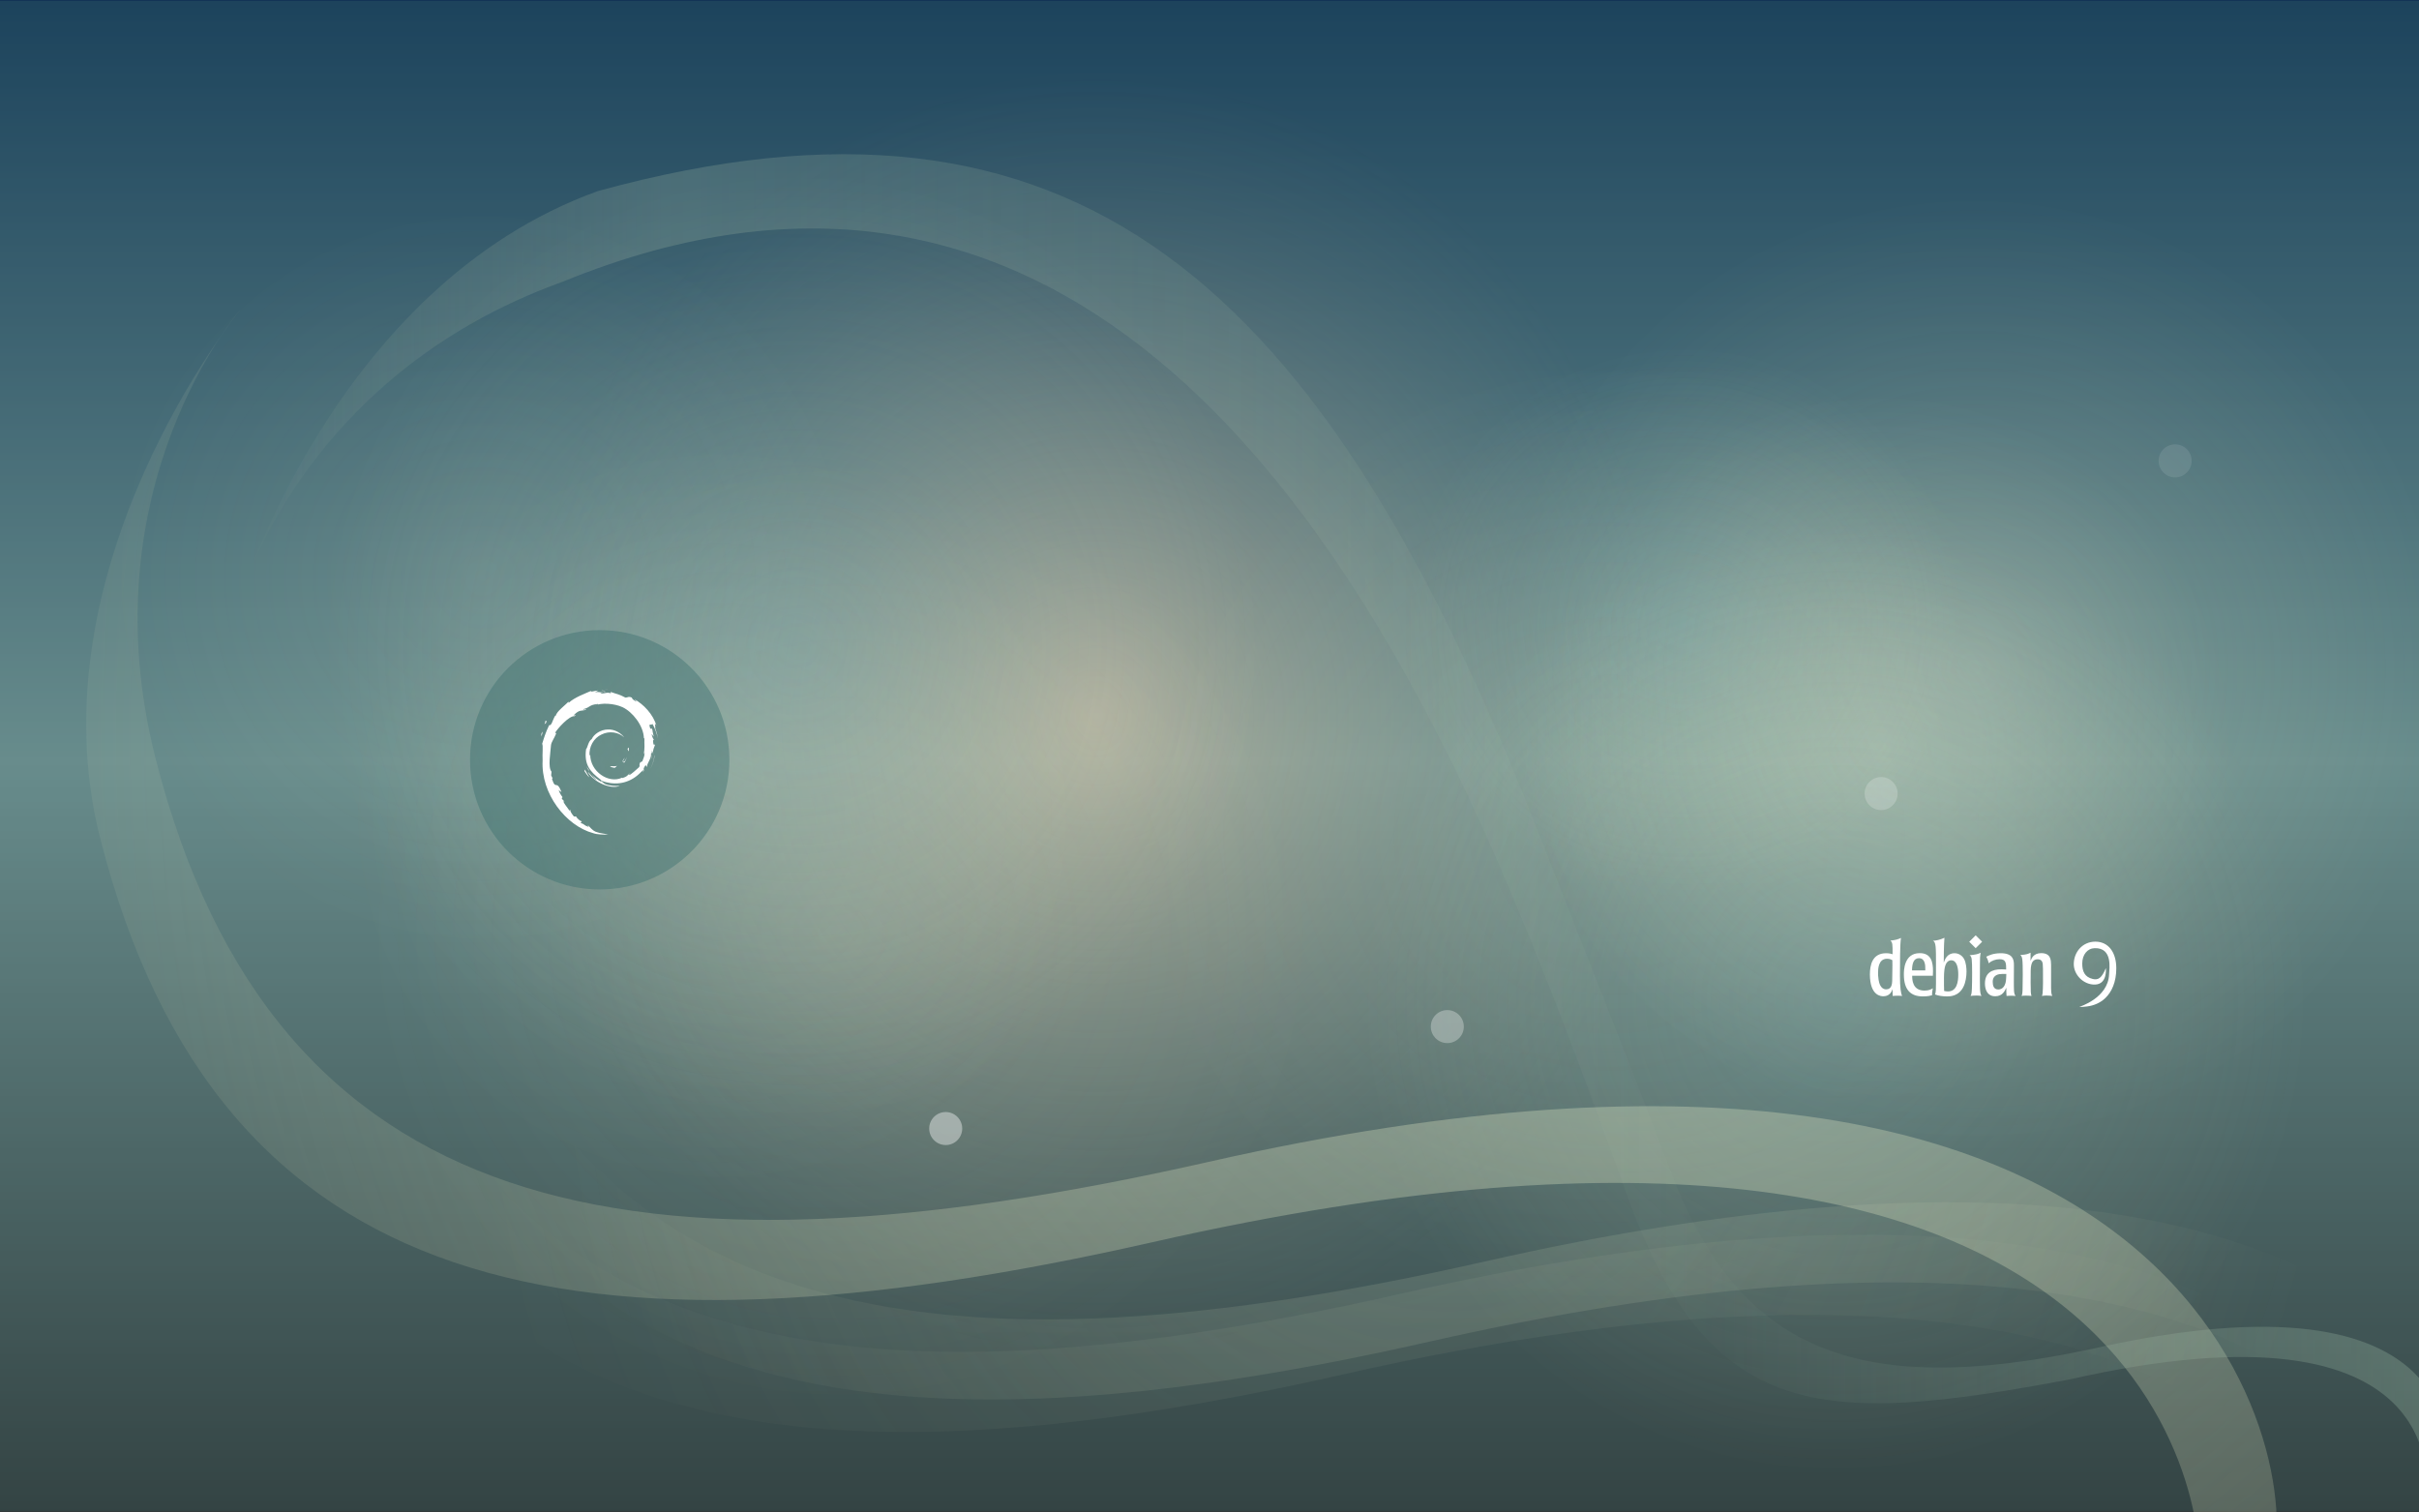
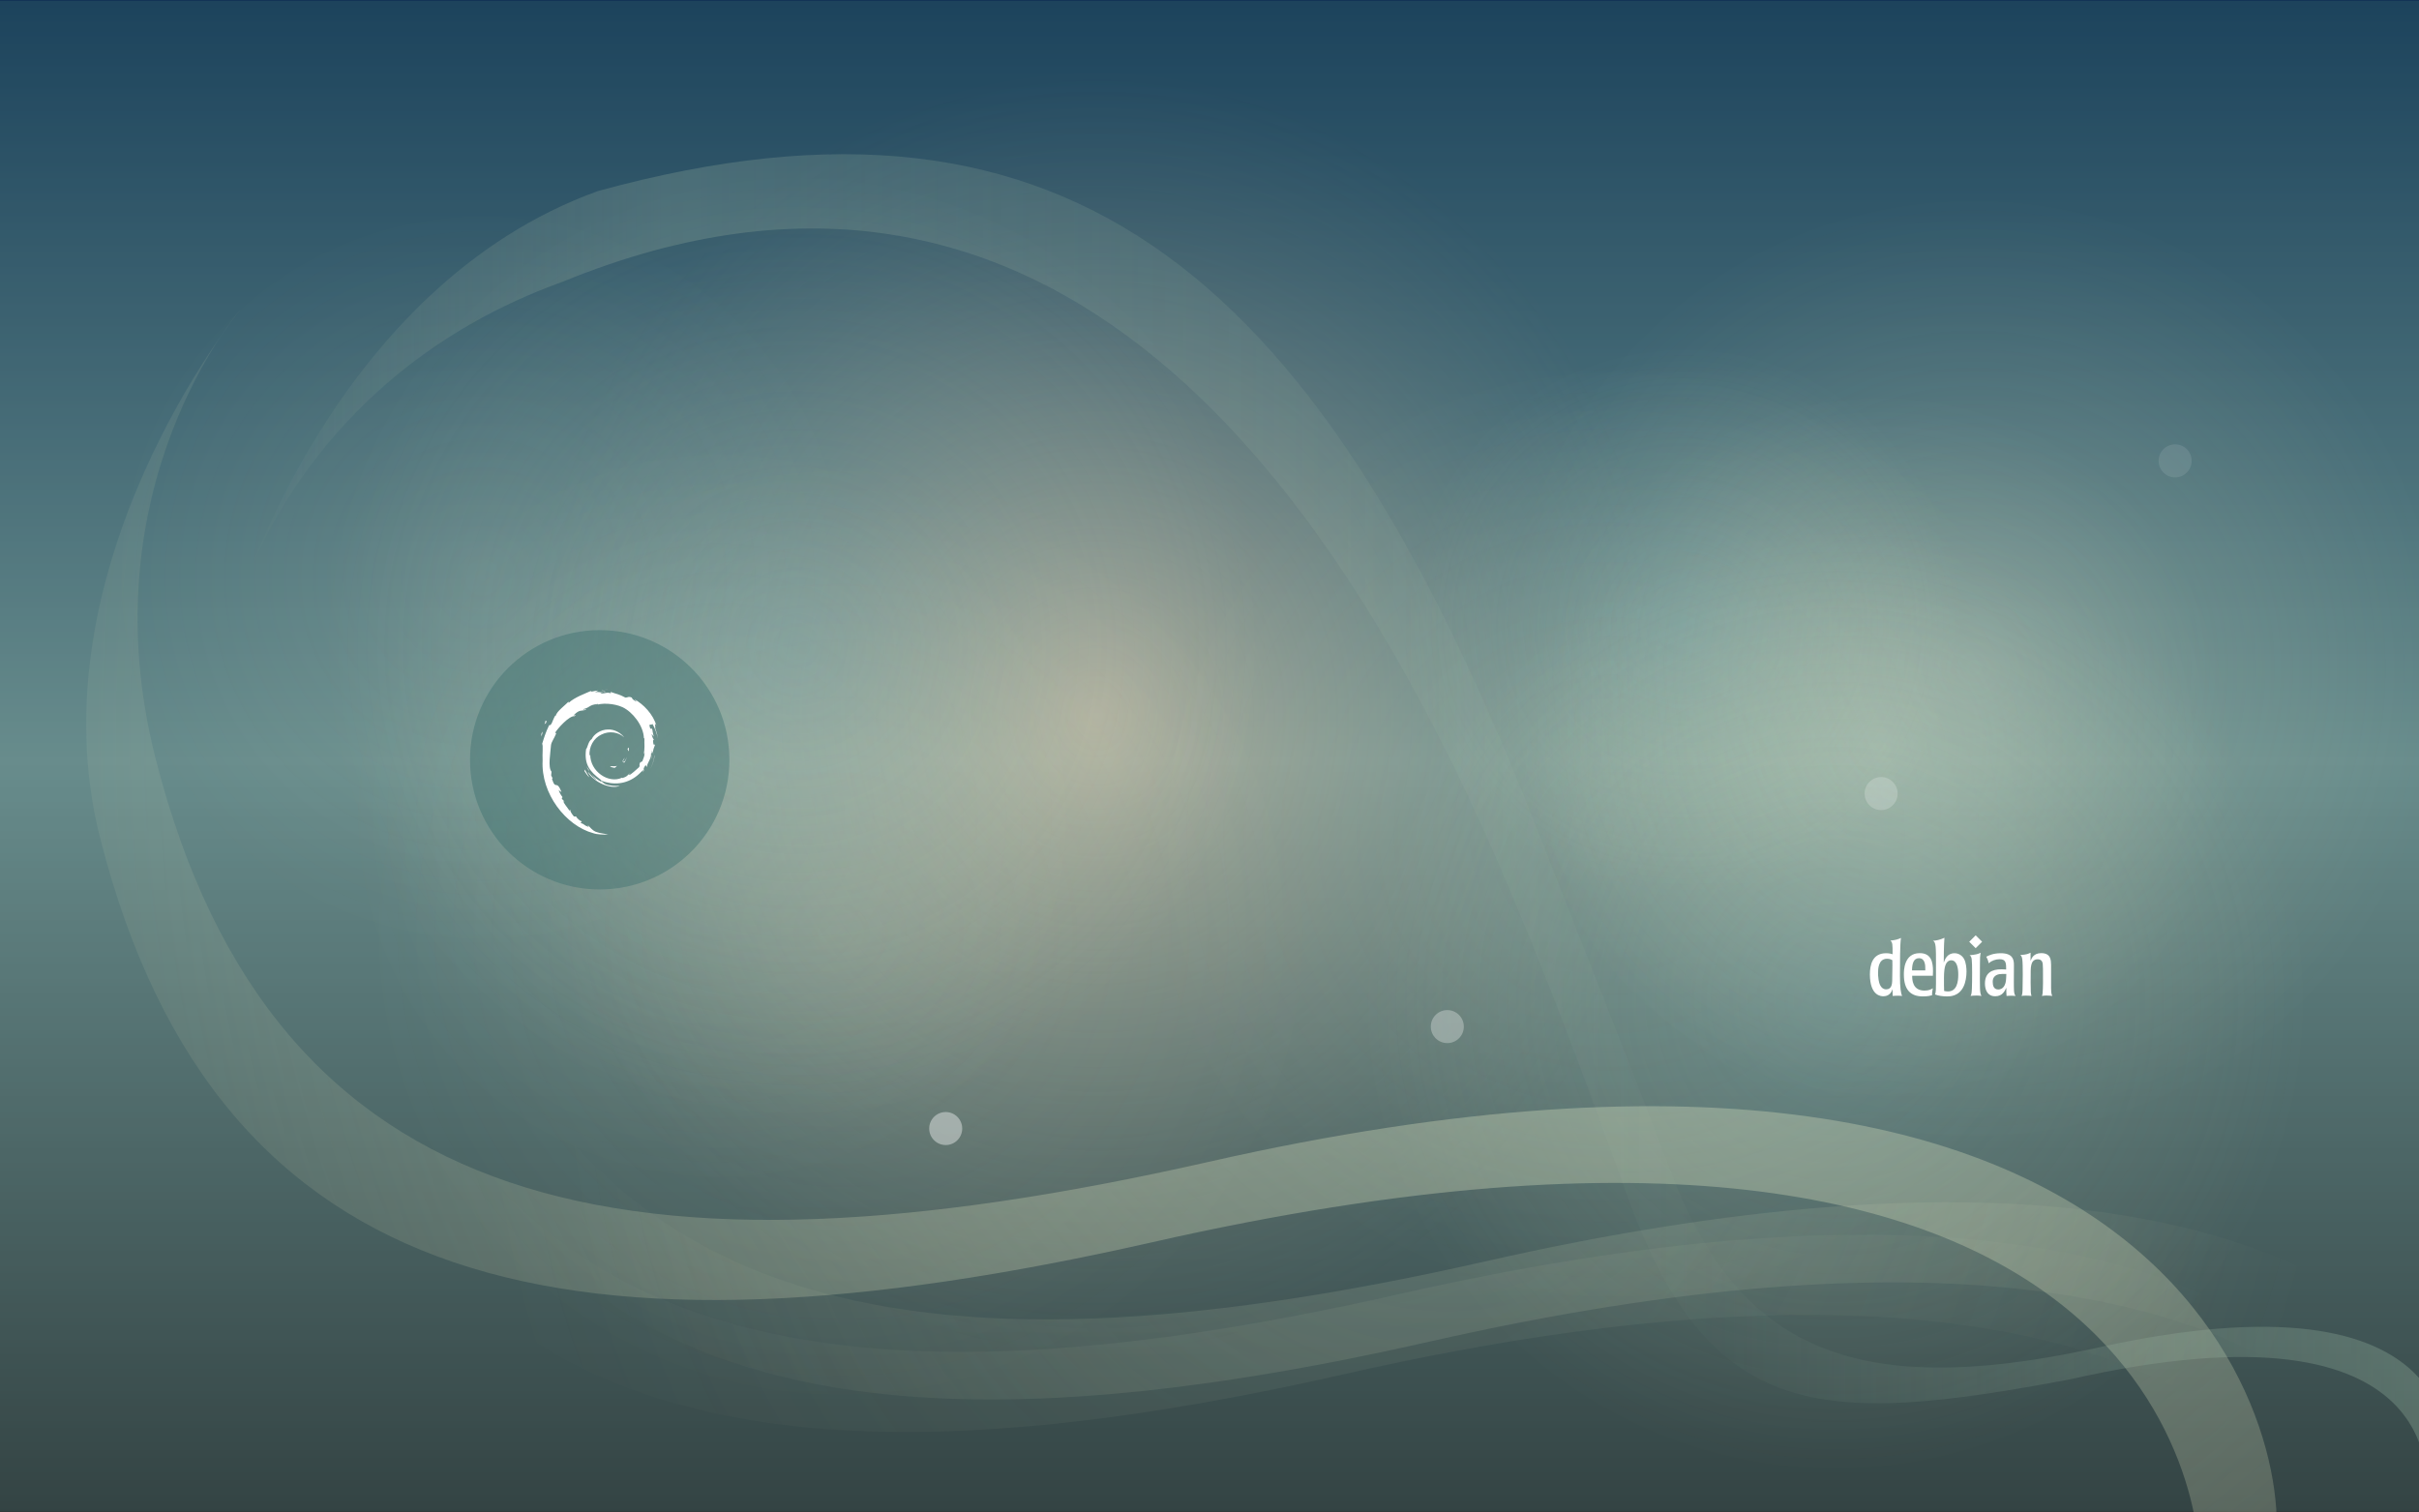
<svg xmlns="http://www.w3.org/2000/svg" version="1.1" id="root" x="0px" y="0px" width="1280" height="800" viewBox="0 0 1280 800" enable-background="new 0 0 1920 1200" xml:space="preserve">
  <defs id="defs188" />
  <g id="background" transform="matrix(0.66667,0,0,0.66667,6.1425781e-6,1.5527344e-6)">
    <g id="background_1_">
      <linearGradient id="SVGID_1_" gradientUnits="userSpaceOnUse" x1="-1528.699" y1="4317.114" x2="-1528.699" y2="3118.982" gradientTransform="matrix(1,0,0,-1,2488.699,4319.998)">
        <stop offset="0" style="stop-color:#133356" id="stop6" />
        <stop offset="0.502" style="stop-color:#7C9999" id="stop8" />
        <stop offset="1" style="stop-color:#333333" id="stop10" />
      </linearGradient>
      <rect y="0" x="0" style="fill:url(#SVGID_1_)" width="1920" height="1200.373" id="rect12" />
    </g>
    <g id="Layer_4">
      <radialGradient id="SVGID_2_" cx="-1656.957" cy="3382.681" r="942.225" gradientTransform="matrix(0.994,0,0,-1.1103,2517.466,4324.174)" gradientUnits="userSpaceOnUse">
        <stop offset="0" style="stop-color:#E4C8A5;stop-opacity:0.5" id="stop16" />
        <stop offset="0.143" style="stop-color:#AEAB93;stop-opacity:0.437" id="stop18" />
        <stop offset="0.38" style="stop-color:#587E77;stop-opacity:0.333" id="stop20" />
        <stop offset="0.488" style="stop-color:#366C6C;stop-opacity:0.286" id="stop22" />
      </radialGradient>
      <rect x="0" style="fill:url(#SVGID_2_)" y="0.749" width="1920" height="1199.251" id="rect24" />
    </g>
  </g>
  <g id="glows" transform="matrix(0.66667,0,0,0.66667,6.1425781e-6,1.5527344e-6)">
    <radialGradient id="SVGID_3_" cx="-996.666" cy="3727.3" r="279.21" gradientTransform="matrix(1,0,0,-1,2488.699,4319.998)" gradientUnits="userSpaceOnUse">
      <stop offset="0" style="stop-color:#FFFCDD" id="stop28" />
      <stop offset="1" style="stop-color:#FEF9C8;stop-opacity:0" id="stop30" />
    </radialGradient>
    <circle style="opacity:0.2;fill:url(#SVGID_3_)" enable-background="new    " cx="1492.033" cy="592.698" r="279.21" id="circle32" />
    <radialGradient id="SVGID_4_" cx="-1151.728" cy="3823.387" r="221.002" gradientTransform="matrix(1,0,0,-1,2488.699,4319.998)" gradientUnits="userSpaceOnUse">
      <stop offset="0" style="stop-color:#99CCCC" id="stop35" />
      <stop offset="1" style="stop-color:#FEF9C8;stop-opacity:0" id="stop37" />
    </radialGradient>
    <circle style="opacity:0.2;fill:url(#SVGID_4_)" enable-background="new    " cx="1336.971" cy="496.611" r="221.002" id="circle39" />
    <radialGradient id="SVGID_5_" cx="-2105.652" cy="3861.388" r="293.003" gradientTransform="matrix(1,0,0,-1,2488.699,4319.998)" gradientUnits="userSpaceOnUse">
      <stop offset="0" style="stop-color:#FFFCDD" id="stop42" />
      <stop offset="1" style="stop-color:#FEF9C8;stop-opacity:0" id="stop44" />
    </radialGradient>
    <circle style="opacity:0.1;fill:url(#SVGID_5_)" enable-background="new    " cx="383.047" cy="458.61" r="293.003" id="circle46" />
    <radialGradient id="SVGID_6_" cx="-1917.652" cy="3672.343" r="293.003" gradientTransform="matrix(1,0,0,-1,2488.699,4319.998)" gradientUnits="userSpaceOnUse">
      <stop offset="0" style="stop-color:#FFFCDD" id="stop49" />
      <stop offset="1" style="stop-color:#FEF9C8;stop-opacity:0" id="stop51" />
    </radialGradient>
    <circle style="opacity:0.1;fill:url(#SVGID_6_)" enable-background="new    " cx="571.047" cy="647.655" r="293.003" id="circle53" />
    <radialGradient id="SVGID_7_" cx="-1821.317" cy="3579.509" r="374.833" gradientTransform="matrix(1,0,0,-1,2488.699,4319.998)" gradientUnits="userSpaceOnUse">
      <stop offset="0" style="stop-color:#FFFCDD" id="stop56" />
      <stop offset="1" style="stop-color:#FEF9C8;stop-opacity:0" id="stop58" />
    </radialGradient>
    <circle style="opacity:0.1;fill:url(#SVGID_7_)" enable-background="new    " cx="667.382" cy="740.489" r="374.833" id="circle60" />
    <radialGradient id="SVGID_8_" cx="-1209.822" cy="3657.275" r="374.832" gradientTransform="matrix(1,0,0,-1,2488.699,4319.998)" gradientUnits="userSpaceOnUse">
      <stop offset="0" style="stop-color:#FFFCDD" id="stop63" />
      <stop offset="1" style="stop-color:#FEF9C8;stop-opacity:0" id="stop65" />
    </radialGradient>
    <path style="opacity:0.1;fill:url(#SVGID_8_)" enable-background="new    " d="m 1278.877,287.89 c 207.014,0 374.832,167.815 374.832,374.833 0,207.02 -167.818,374.832 -374.832,374.832 -207.014,0 -374.832,-167.816 -374.832,-374.829 0,-207.019 167.818,-374.836 374.832,-374.836 z" id="path67" />
    <radialGradient id="SVGID_9_" cx="-1856.463" cy="3807.273" r="374.832" gradientTransform="matrix(1,0,0,-1,2488.699,4319.998)" gradientUnits="userSpaceOnUse">
      <stop offset="0" style="stop-color:#99CCCC" id="stop70" />
      <stop offset="1" style="stop-color:#FEF9C8;stop-opacity:0" id="stop72" />
    </radialGradient>
    <circle style="opacity:0.2;fill:url(#SVGID_9_)" enable-background="new    " cx="632.236" cy="512.725" r="374.833" id="circle74" />
    <radialGradient id="SVGID_10_" cx="-922.164" cy="3789.274" r="374.833" gradientTransform="matrix(1,0,0,-1,2488.699,4319.998)" gradientUnits="userSpaceOnUse">
      <stop offset="0" style="stop-color:#FFFCDD" id="stop77" />
      <stop offset="1" style="stop-color:#FEF9C8;stop-opacity:0" id="stop79" />
    </radialGradient>
    <circle style="opacity:0.2;fill:url(#SVGID_10_)" enable-background="new    " cx="1566.535" cy="530.724" r="374.833" id="circle81" />
    <radialGradient id="SVGID_11_" cx="-1031.994" cy="3525.275" r="374.832" gradientTransform="matrix(1,0,0,-1,2488.699,4319.998)" gradientUnits="userSpaceOnUse">
      <stop offset="0" style="stop-color:#99CCCC" id="stop84" />
      <stop offset="1" style="stop-color:#FEF9C8;stop-opacity:0" id="stop86" />
    </radialGradient>
    <circle style="opacity:0.2;fill:url(#SVGID_11_)" enable-background="new    " cx="1456.705" cy="794.723" r="374.833" id="circle88" />
  </g>
  <g id="octopus_1_" transform="matrix(0.66667,0,0,0.66667,6.1425781e-6,1.5527344e-6)">
    <radialGradient id="SVGID_12_" cx="12171.727" cy="-2777.451" r="704.525" gradientTransform="matrix(-1,0,0,1,13252.984,3630.337)" gradientUnits="userSpaceOnUse">
      <stop offset="0" style="stop-color:#BCCCB3" id="stop92" />
      <stop offset="1" style="stop-color:#FEF9C8;stop-opacity:0" id="stop94" />
    </radialGradient>
    <path style="opacity:0.1;fill:url(#SVGID_12_)" enable-background="new    " d="m 342.803,350.885 c 0,0 -166.237,203.738 -110.913,420.003 93.525,365.563 376.691,424 835.374,320 808.271,-183.268 836.202,226 830.202,264 l 43.879,-63.617 c 6,-38 -21.938,-447.26 -830.2,-264 -458.687,104 -741.854,45.568 -835.375,-320 -55.323,-216.261 67.033,-356.386 67.033,-356.386" id="path96" />
    <radialGradient id="SVGID_13_" cx="11962.174" cy="-3044.973" r="1411.943" gradientTransform="matrix(-1,0,0,1,13252.984,3630.337)" gradientUnits="userSpaceOnUse">
      <stop offset="0" style="stop-color:#BCCCB3" id="stop99" />
      <stop offset="1" style="stop-color:#FEF9C8;stop-opacity:0" id="stop101" />
    </radialGradient>
    <path style="opacity:0.5;fill:url(#SVGID_13_)" enable-background="new    " d="m 190.59,246.104 c 0,0 -166.237,203.742 -110.914,420.003 93.523,365.563 376.689,423.999 835.377,320 808.26,-183.266 836.199,225.999 830.199,263.999 l 56.753,-5.73 c 28.162,-64.277 -34.813,-505.146 -843.073,-321.886 -458.687,104 -741.853,45.564 -835.374,-320 C 68.234,386.229 190.59,246.104 190.59,246.104" id="path103" />
    <radialGradient id="SVGID_14_" cx="12104.23" cy="-2803.252" r="704.524" gradientTransform="matrix(-1,0,0,1,13252.984,3630.337)" gradientUnits="userSpaceOnUse">
      <stop offset="0" style="stop-color:#BCCCB3" id="stop106" />
      <stop offset="1" style="stop-color:#FEF9C8;stop-opacity:0" id="stop108" />
    </radialGradient>
    <path style="opacity:0.2;fill:url(#SVGID_14_)" enable-background="new    " d="m 410.301,325.085 c 0,0 -166.237,203.742 -110.914,420.001 93.524,365.567 376.69,423.999 835.374,320 808.263,-183.262 836.201,225.999 830.201,263.999 l 43.879,-63.61 c 6,-38 -21.938,-447.267 -830.2,-264 -458.685,104 -741.852,45.563 -835.373,-320 -55.323,-216.266 67.033,-356.39 67.033,-356.39" id="path110" />
    <linearGradient id="SVGID_15_" gradientUnits="userSpaceOnUse" x1="11310.215" y1="-2971.831" x2="13063.793" y2="-2971.831" gradientTransform="matrix(-1,0,0,1,13252.984,3630.337)">
      <stop offset="0" style="stop-color:#ABCCB3;stop-opacity:0.7" id="stop113" />
      <stop offset="0.33" style="stop-color:#B4CFB5;stop-opacity:0.05" id="stop115" />
      <stop offset="0.803" style="stop-color:#C1D4B7;stop-opacity:0.5" id="stop117" />
      <stop offset="1" style="stop-color:#FEF9C8;stop-opacity:0" id="stop119" />
    </linearGradient>
    <path style="opacity:0.4;fill:url(#SVGID_15_)" enable-background="new    " d="m 189.191,479.015 c 0,0 47.39,-179.889 257.465,-255.367 391.015,-159.975 617.139,163.146 752.897,485.594 12,28.498 41.998,100.494 91.495,238.487 65.38,182.266 154.492,184.484 352.063,147.314 304.771,-69.104 284.29,85.22 282.021,99.549 l 16.545,-23.982 c 2.271,-14.327 22.748,-168.652 -282.021,-99.554 -188.504,40.321 -280.207,-1.222 -333.087,-139.832 C 1273.686,792.62 1270.43,787.431 1220.548,659.745 1049.41,221.649 853.077,47.771 474.711,151.639 264.642,227.119 189.191,479.015 189.191,479.015" id="path121" />
  </g>
  <g id="rounds" transform="matrix(0.66667,0,0,0.66667,6.1425781e-6,1.5527344e-6)">
    <path style="fill:none;stroke:#ffffff;stroke-width:2;stroke-miterlimit:10" stroke-miterlimit="10" d="M 1218.335,776.488" id="path124" />
    <circle style="opacity:0.3;fill:#ffffff" enable-background="new    " cx="1148.752" cy="815.015" r="13.107" id="circle126" />
    <circle style="opacity:0.2;fill:#ffffff" enable-background="new    " cx="1493.061" cy="630.008" r="13.109" id="circle128" />
    <circle style="opacity:0.1;fill:#ffffff" enable-background="new    " cx="1726.431" cy="365.857" r="13.107" id="circle130" />
    <circle style="opacity:0.4;fill:#ffffff" enable-background="new    " cx="750.623" cy="895.952" r="13.107" id="circle132" />
  </g>
  <g id="logoGroup_1_" transform="matrix(0.466669,0,0,0.466669,95.19869,120.6392)">
    <circle enable-background="new    " cx="475.991" cy="603.193" r="147.057" id="circle135" style="opacity:0.4;fill:#366c6c" />
    <g id="logo_1_" enable-background="new    ">
      <path d="m 488.914,610.467 c -2.729,0.03 0.517,1.396 4.08,1.947 0.987,-0.771 1.875,-1.545 2.67,-2.303 -2.215,0.548 -4.473,0.563 -6.75,0.356" id="path138" style="fill:#ffffff" />
      <path d="m 503.563,606.814 c 1.635,-2.248 2.813,-4.701 3.229,-7.239 -0.367,1.813 -1.347,3.367 -2.271,5.021 -5.104,3.222 -0.48,-1.9 -0.013,-3.854 -5.473,6.906 -0.746,4.141 -0.945,6.072" id="path140" style="fill:#ffffff" />
      <path d="m 508.975,592.736 c 0.332,-4.914 -0.965,-3.354 -1.396,-1.486 0.501,0.269 0.905,3.469 1.396,1.486" id="path142" style="fill:#ffffff" />
      <path d="m 478.559,525.543 c 1.459,0.269 3.149,0.463 2.906,0.813 1.598,-0.357 1.961,-0.671 -2.906,-0.813" id="path144" style="fill:#ffffff" />
      <path d="m 481.467,526.353 -1.021,0.221 0.957,-0.096 0.064,-0.125" id="path146" style="fill:#ffffff" />
      <path d="m 526.902,594.604 c 0.155,4.409 -1.291,6.559 -2.604,10.352 l -2.354,1.18 c -1.938,3.755 0.188,2.393 -1.189,5.361 -3.021,2.687 -9.146,8.389 -11.104,8.906 -1.438,-0.033 0.978,-1.693 1.282,-2.342 -4.032,2.771 -3.229,4.152 -9.412,5.846 l -0.183,-0.403 c -15.219,7.161 -36.354,-7.021 -36.082,-26.386 -0.159,1.229 -0.461,0.922 -0.799,1.414 -0.785,-9.96 4.604,-19.961 13.687,-24.055 8.896,-4.396 19.312,-2.604 25.658,3.344 -3.492,-4.578 -10.449,-9.438 -18.688,-8.98 -8.073,0.142 -15.642,5.271 -18.153,10.84 -4.144,2.604 -4.619,10.04 -6.42,11.398 -2.435,17.83 4.563,25.53 16.39,34.598 1.854,1.264 0.521,1.441 0.771,2.396 -3.938,-1.836 -7.521,-4.615 -10.48,-8.016 1.57,2.294 3.271,4.521 5.455,6.271 -3.707,-1.25 -8.655,-8.979 -10.1,-9.288 6.387,11.438 25.896,20.06 36.13,15.771 -4.733,0.178 -10.741,0.099 -16.063,-1.868 -2.229,-1.146 -5.271,-3.521 -4.729,-3.969 13.951,5.209 28.354,3.938 40.431,-5.732 3.073,-2.393 6.429,-6.459 7.396,-6.515 -1.459,2.19 0.25,1.055 -0.872,2.987 3.057,-4.938 -1.33,-2.01 3.158,-8.521 l 1.652,2.283 c -0.62,-4.104 5.098,-9.071 4.514,-15.551 1.313,-1.979 1.459,2.137 0.063,6.688 1.93,-5.057 0.514,-5.855 1.005,-10.041 0.528,1.402 1.235,2.896 1.604,4.375 -1.258,-4.891 1.28,-8.229 1.916,-11.063 -0.625,-0.274 -1.938,2.152 -2.24,-3.609 0.045,-2.509 0.699,-1.313 0.949,-1.934 -0.488,-0.283 -1.779,-2.206 -2.563,-5.896 0.563,-0.862 1.521,2.243 2.293,2.368 -0.494,-2.929 -1.354,-5.16 -1.394,-7.41 -2.267,-4.729 -0.805,0.637 -2.639,-2.022 -2.408,-7.521 1.997,-1.741 2.303,-5.156 3.646,5.292 5.729,13.488 6.688,16.891 -0.729,-4.142 -1.896,-8.146 -3.351,-12.038 1.104,0.479 -1.794,-8.521 1.438,-2.563 -3.439,-12.69 -14.761,-24.55 -25.161,-30.106 1.271,1.162 2.883,2.624 2.313,2.854 -5.188,-3.076 -4.271,-3.32 -5.019,-4.622 -4.218,-1.72 -4.486,0.142 -7.271,0.007 -7.946,-4.219 -9.479,-3.771 -16.791,-6.408 l 0.33,1.563 c -5.266,-1.76 -6.135,0.653 -11.821,0.006 -0.345,-0.271 1.825,-0.979 3.609,-1.238 -5.092,0.673 -4.854,-1.004 -9.829,0.188 1.226,-0.855 2.521,-1.438 3.834,-2.163 -4.146,0.258 -9.91,2.413 -8.135,0.438 -6.771,3.023 -18.79,7.271 -25.538,13.595 l -0.212,-1.416 c -3.1,3.714 -13.479,11.079 -14.313,15.896 l -0.819,0.188 c -1.604,2.729 -2.646,5.813 -3.931,8.606 -2.104,3.586 -3.084,1.381 -2.782,1.938 -4.14,8.396 -6.191,15.438 -7.974,21.229 1.271,1.893 0.031,11.385 0.511,18.979 -2.072,37.521 26.338,73.977 57.399,82.383 4.551,1.639 11.313,1.572 17.079,1.729 -6.796,-1.938 -7.673,-1.021 -14.291,-3.341 -4.771,-2.247 -5.819,-4.813 -9.202,-7.75 l 1.338,2.361 c -6.629,-2.35 -3.854,-2.902 -9.252,-4.611 l 1.435,-1.856 c -2.146,-0.164 -5.688,-3.619 -6.66,-5.544 l -2.354,0.102 c -2.821,-3.481 -4.332,-5.998 -4.22,-7.945 l -0.77,1.354 c -0.854,-1.479 -10.396,-13.069 -5.441,-10.375 -0.922,-0.84 -2.146,-1.359 -3.475,-3.771 l 1.016,-1.146 c -2.387,-3.063 -4.394,-6.987 -4.229,-8.308 1.271,1.719 2.147,2.034 3.022,2.329 -6.021,-14.914 -6.354,-0.813 -10.899,-15.182 l 0.965,-0.075 c -0.73,-1.118 -1.188,-2.318 -1.777,-3.509 l 0.424,-4.18 c -4.323,-4.998 -1.209,-21.271 -0.584,-30.192 0.434,-3.632 3.605,-7.494 6.021,-13.56 l -1.474,-0.257 c 2.813,-4.903 16.08,-19.729 22.229,-18.974 2.979,-3.729 -0.595,-0.019 -1.179,-0.952 6.541,-6.771 8.6,-4.771 13.008,-5.997 4.765,-2.816 -4.082,1.104 -1.824,-1.067 8.229,-2.104 5.824,-4.771 16.563,-5.848 1.132,0.646 -2.625,0.989 -3.563,1.823 6.854,-3.354 21.688,-2.593 31.319,1.855 11.181,5.229 23.734,20.672 24.232,35.202 l 0.563,0.146 c -0.281,5.774 0.893,12.458 -1.146,18.598 l 1.362,-2.887" id="path148" style="fill:#ffffff" />
      <path d="m 459.117,614.209 -0.385,1.913 c 1.793,2.438 3.219,5.081 5.508,6.979 -1.648,-3.209 -2.869,-4.538 -5.123,-8.892" id="path150" style="fill:#ffffff" />
      <path d="m 463.354,614.047 c -0.942,-1.055 -1.515,-2.313 -2.146,-3.567 0.604,2.218 1.838,4.106 2.983,6.057 l -0.837,-2.49" id="path152" style="fill:#ffffff" />
      <path d="m 538.412,597.731 -0.396,1.008 c -0.729,5.225 -2.321,10.393 -4.762,15.181 2.689,-5.055 4.422,-10.582 5.158,-16.189" id="path154" style="fill:#ffffff" />
      <path d="m 479.102,524.231 c 1.854,-0.678 4.535,-0.368 6.498,-0.813 -2.558,0.22 -5.099,0.348 -7.604,0.657 l 1.106,0.156" id="path156" style="fill:#ffffff" />
      <path d="m 414.299,558.693 c 0.426,3.937 -2.962,5.463 0.745,2.86 1.995,-4.477 -0.769,-1.231 -0.745,-2.86" id="path158" style="fill:#ffffff" />
      <path d="m 409.936,576.916 c 0.854,-2.624 1.018,-4.196 1.344,-5.72 -2.37,3.022 -1.096,3.664 -1.344,5.72" id="path160" style="fill:#ffffff" />
    </g>
  </g>
-   <g id="debian_1_" transform="matrix(0.3733352,0,0,0.3733352,464.0394,226.1605)">
-     <g id="g163">
-       <path d="m 1439.256,762.536 c -0.104,0.113 -0.104,17.837 -0.328,22.464 -0.217,3.741 -0.552,11.778 -8.479,11.778 -8.15,0 -10.133,-9.36 -10.79,-13.434 -0.772,-4.512 -0.772,-8.261 -0.772,-9.905 0,-5.286 0.33,-20.044 12.772,-20.044 3.746,0 5.838,1.104 7.489,1.979 l 0.108,7.162 z m -31.93,12.997 c 0,31.049 16.517,31.049 18.938,31.049 6.826,0 11.233,-3.745 13.104,-10.239 l 0.222,9.797 c 2.091,-0.107 4.188,-0.328 7.6,-0.328 1.212,0 2.196,0 3.084,0.109 0.882,0 1.761,0.108 2.753,0.219 -1.763,-3.521 -3.083,-11.445 -3.083,-28.63 0,-16.733 0,-45.03 1.433,-53.622 -3.963,1.875 -7.381,3.087 -14.868,3.745 2.977,3.194 2.977,4.847 2.977,19.373 -2.09,-0.656 -4.735,-1.429 -9.249,-1.429 -19.717,0.004 -22.911,17.178 -22.911,29.956" id="path165" style="fill:#ffffff" />
-       <path d="m 1467.039,769.911 c 0.109,-9.138 1.986,-17.284 9.802,-17.284 8.592,0 9.245,9.464 9.027,17.284 l -18.829,0 z m 29.729,1.105 c 0,-12.883 -2.528,-25.546 -18.822,-25.546 -22.463,0 -22.463,24.89 -22.463,30.17 0,22.354 10.019,31.16 26.863,31.16 7.484,0 11.12,-1.096 13.104,-1.652 -0.105,-3.964 0.439,-6.495 1.104,-9.906 -2.313,1.435 -5.286,3.305 -11.896,3.305 -17.178,0 -17.398,-15.642 -17.398,-21.033 l 29.294,0 0.214,-6.498" id="path167" style="fill:#ffffff" />
-       <path d="m 1532.591,775.75 c 0,10.238 -1.871,24.003 -14.644,24.003 -1.767,0 -3.965,-0.332 -5.396,-0.662 -0.223,-3.964 -0.223,-10.79 -0.223,-18.718 0,-9.469 0.987,-14.416 1.764,-16.847 2.312,-7.814 7.486,-7.922 8.478,-7.922 8.369,0 10.021,11.559 10.021,20.146 z m -31.601,12.002 c 0,8.149 0,12.772 -1.322,16.296 4.515,1.764 10.13,2.752 16.851,2.752 4.291,0 16.735,0 23.451,-13.762 3.194,-6.386 4.294,-14.977 4.294,-21.474 0,-3.967 -0.439,-12.661 -3.635,-18.169 -3.081,-5.172 -8.038,-7.814 -13.32,-7.814 -10.569,0 -13.649,8.808 -15.3,13.322 0,-5.612 0.105,-25.213 0.983,-35.233 -7.154,3.305 -11.563,3.849 -16.294,4.292 4.297,1.761 4.297,9.033 4.297,32.705 l 0,27.085" id="path169" style="fill:#ffffff" />
-       <path d="m 1565.431,806.14 c -2.204,-0.328 -3.749,-0.552 -6.939,-0.552 -3.521,0 -5.945,0.224 -8.479,0.552 1.103,-2.092 1.542,-3.085 1.872,-10.235 0.439,-9.802 0.551,-36.013 -0.219,-41.519 -0.554,-4.187 -1.541,-4.846 -3.082,-5.943 9.027,-0.883 11.556,-1.54 15.743,-3.522 -0.877,4.841 -0.994,7.272 -0.994,14.646 -0.219,37.987 -0.329,42.057 2.098,46.573" id="path171" style="fill:#ffffff" />
-       <path d="m 1600.691,774.976 c -0.223,6.938 -0.332,11.784 -2.206,15.639 -2.315,4.957 -6.168,6.387 -9.027,6.387 -6.614,0 -8.042,-5.5 -8.042,-10.896 0,-10.349 9.254,-11.125 13.431,-11.125 l 5.847,0 0,-0.005 0,0 z m -30.285,13.546 c 0,6.938 2.094,13.87 8.262,16.848 2.752,1.212 5.504,1.212 6.387,1.212 10.131,0 13.541,-7.491 15.637,-12.114 -0.109,4.846 0,7.815 0.327,11.672 1.983,-0.107 3.964,-0.329 7.273,-0.329 1.872,0 3.629,0.222 5.5,0.329 -1.212,-1.87 -1.871,-2.975 -2.203,-7.267 -0.22,-4.183 -0.22,-8.369 -0.22,-14.202 l 0.108,-22.464 c 0,-8.375 -2.202,-16.63 -18.722,-16.63 -10.896,0 -17.284,3.304 -20.479,4.956 1.323,2.422 2.43,4.512 3.416,9.251 4.301,-3.746 9.912,-5.729 15.633,-5.729 9.146,0 9.146,6.063 9.146,14.646 -2.092,-0.107 -3.854,-0.325 -6.83,-0.325 -13.985,-10e-4 -23.235,5.388 -23.235,20.146" id="path173" style="fill:#ffffff" />
-       <path d="m 1664.111,795.238 c 0.109,3.745 0.109,7.709 1.648,10.903 -2.427,-0.224 -3.855,-0.553 -8.369,-0.553 -2.644,0 -4.07,0.227 -6.167,0.553 0.438,-1.434 0.663,-1.979 0.886,-3.854 0.328,-2.529 0.554,-11.014 0.554,-13.987 l 0,-11.892 c 0,-5.175 0,-12.665 -0.34,-15.303 -0.22,-1.869 -0.763,-6.938 -7.157,-6.938 -6.275,0 -8.364,4.622 -9.139,8.366 -0.877,3.853 -0.877,8.039 -0.877,24.334 0.104,14.096 0.104,15.413 1.207,19.27 -1.871,-0.219 -4.185,-0.436 -7.481,-0.436 -2.646,0 -4.41,0.104 -6.604,0.436 0.771,-1.763 1.211,-2.645 1.43,-8.807 0.225,-6.061 0.664,-35.79 -0.334,-42.833 -0.547,-4.298 -1.652,-5.285 -2.858,-6.39 8.922,-0.441 11.779,-1.871 14.535,-3.303 l 0,11.668 c 1.319,-3.415 4.072,-11.015 15.084,-11.015 13.768,0 13.873,10.021 13.984,16.627 l 0,33.154" id="path175" style="fill:#ffffff" />
-       <path d="m 1566.36,729.337 -9.122,9.115 -9.114,-9.115 9.114,-9.115 9.122,9.115" id="path177" style="fill:#ffffff" />
-     </g>
-     <g id="_x39_">
-       <g id="g180">
-         <g id="g182">
-           <path d="m 1726.427,790.001 c -16.123,0.476 -30.126,-13.655 -30.126,-28.971 0,-16.961 12.275,-31.856 30.617,-31.856 18.332,0 29.645,14.896 29.645,37.787 0,19.729 -6.609,33.521 -15.444,42.078 -6.892,6.755 -16.413,10.892 -26.063,11.999 -4.41,0.688 -8.269,0.825 -11.167,0.688 0,0 41.182,-12.38 42.477,-46.256 0.284,-7.578 5.52,-37.745 -20.41,-37.055 -10.336,0.271 -17.655,9.102 -17.655,21.789 0,11.164 3.432,19.079 14.75,21.852 7.907,1.938 12.87,-1.126 18.729,-15.447 -0.01,10e-4 2.589,22.866 -15.353,23.392 z" id="path184" style="fill:#ffffff" />
-         </g>
-       </g>
-     </g>
+   <g id="g163" transform="matrix(0.3733352,0,0,0.3733352,464.0394,226.1605)">
+     <path style="fill:#ffffff" id="path165" d="m 1439.256,762.536 c -0.104,0.113 -0.104,17.837 -0.328,22.464 -0.217,3.741 -0.552,11.778 -8.479,11.778 -8.15,0 -10.133,-9.36 -10.79,-13.434 -0.772,-4.512 -0.772,-8.261 -0.772,-9.905 0,-5.286 0.33,-20.044 12.772,-20.044 3.746,0 5.838,1.104 7.489,1.979 z m -31.93,12.997 c 0,31.049 16.517,31.049 18.938,31.049 6.826,0 11.233,-3.745 13.104,-10.239 l 0.222,9.797 c 2.091,-0.107 4.188,-0.328 7.6,-0.328 1.212,0 2.196,0 3.084,0.109 0.882,0 1.761,0.108 2.753,0.219 -1.763,-3.521 -3.083,-11.445 -3.083,-28.63 0,-16.733 0,-45.03 1.433,-53.622 -3.963,1.875 -7.381,3.087 -14.868,3.745 2.977,3.194 2.977,4.847 2.977,19.373 -2.09,-0.656 -4.735,-1.429 -9.249,-1.429 -19.717,0.004 -22.911,17.178 -22.911,29.956" />
+     <path style="fill:#ffffff" id="path167" d="m 1467.039,769.911 c 0.109,-9.138 1.986,-17.284 9.802,-17.284 8.592,0 9.245,9.464 9.027,17.284 z m 29.729,1.105 c 0,-12.883 -2.528,-25.546 -18.822,-25.546 -22.463,0 -22.463,24.89 -22.463,30.17 0,22.354 10.019,31.16 26.863,31.16 7.484,0 11.12,-1.096 13.104,-1.652 -0.105,-3.964 0.439,-6.495 1.104,-9.906 -2.313,1.435 -5.286,3.305 -11.896,3.305 -17.178,0 -17.398,-15.642 -17.398,-21.033 h 29.294 l 0.214,-6.498" />
+     <path style="fill:#ffffff" id="path169" d="m 1532.591,775.75 c 0,10.238 -1.871,24.003 -14.644,24.003 -1.767,0 -3.965,-0.332 -5.396,-0.662 -0.223,-3.964 -0.223,-10.79 -0.223,-18.718 0,-9.469 0.987,-14.416 1.764,-16.847 2.312,-7.814 7.486,-7.922 8.478,-7.922 8.369,0 10.021,11.559 10.021,20.146 z m -31.601,12.002 c 0,8.149 0,12.772 -1.322,16.296 4.515,1.764 10.13,2.752 16.851,2.752 4.291,0 16.735,0 23.451,-13.762 3.194,-6.386 4.294,-14.977 4.294,-21.474 0,-3.967 -0.439,-12.661 -3.635,-18.169 -3.081,-5.172 -8.038,-7.814 -13.32,-7.814 -10.569,0 -13.649,8.808 -15.3,13.322 0,-5.612 0.105,-25.213 0.983,-35.233 -7.154,3.305 -11.563,3.849 -16.294,4.292 4.297,1.761 4.297,9.033 4.297,32.705 v 27.085" />
+     <path style="fill:#ffffff" id="path171" d="m 1565.431,806.14 c -2.204,-0.328 -3.749,-0.552 -6.939,-0.552 -3.521,0 -5.945,0.224 -8.479,0.552 1.103,-2.092 1.542,-3.085 1.872,-10.235 0.439,-9.802 0.551,-36.013 -0.219,-41.519 -0.554,-4.187 -1.541,-4.846 -3.082,-5.943 9.027,-0.883 11.556,-1.54 15.743,-3.522 -0.877,4.841 -0.994,7.272 -0.994,14.646 -0.219,37.987 -0.329,42.057 2.098,46.573" />
+     <path style="fill:#ffffff" id="path173" d="m 1600.691,774.976 c -0.223,6.938 -0.332,11.784 -2.206,15.639 -2.315,4.957 -6.168,6.387 -9.027,6.387 -6.614,0 -8.042,-5.5 -8.042,-10.896 0,-10.349 9.254,-11.125 13.431,-11.125 h 5.847 v -0.005 0 z m -30.285,13.546 c 0,6.938 2.094,13.87 8.262,16.848 2.752,1.212 5.504,1.212 6.387,1.212 10.131,0 13.541,-7.491 15.637,-12.114 -0.109,4.846 0,7.815 0.327,11.672 1.983,-0.107 3.964,-0.329 7.273,-0.329 1.872,0 3.629,0.222 5.5,0.329 -1.212,-1.87 -1.871,-2.975 -2.203,-7.267 -0.22,-4.183 -0.22,-8.369 -0.22,-14.202 l 0.108,-22.464 c 0,-8.375 -2.202,-16.63 -18.722,-16.63 -10.896,0 -17.284,3.304 -20.479,4.956 1.323,2.422 2.43,4.512 3.416,9.251 4.301,-3.746 9.912,-5.729 15.633,-5.729 9.146,0 9.146,6.063 9.146,14.646 -2.092,-0.107 -3.854,-0.325 -6.83,-0.325 -13.985,-10e-4 -23.235,5.388 -23.235,20.146" />
+     <path style="fill:#ffffff" id="path175" d="m 1664.111,795.238 c 0.109,3.745 0.109,7.709 1.648,10.903 -2.427,-0.224 -3.855,-0.553 -8.369,-0.553 -2.644,0 -4.07,0.227 -6.167,0.553 0.438,-1.434 0.663,-1.979 0.886,-3.854 0.328,-2.529 0.554,-11.014 0.554,-13.987 v -11.892 c 0,-5.175 0,-12.665 -0.34,-15.303 -0.22,-1.869 -0.763,-6.938 -7.157,-6.938 -6.275,0 -8.364,4.622 -9.139,8.366 -0.877,3.853 -0.877,8.039 -0.877,24.334 0.104,14.096 0.104,15.413 1.207,19.27 -1.871,-0.219 -4.185,-0.436 -7.481,-0.436 -2.646,0 -4.41,0.104 -6.604,0.436 0.771,-1.763 1.211,-2.645 1.43,-8.807 0.225,-6.061 0.664,-35.79 -0.334,-42.833 -0.547,-4.298 -1.652,-5.285 -2.858,-6.39 8.922,-0.441 11.779,-1.871 14.535,-3.303 v 11.668 c 1.319,-3.415 4.072,-11.015 15.084,-11.015 13.768,0 13.873,10.021 13.984,16.627 v 33.154" />
+     <path style="fill:#ffffff" id="path177" d="m 1566.36,729.337 -9.122,9.115 -9.114,-9.115 9.114,-9.115 9.122,9.115" />
  </g>
</svg>
